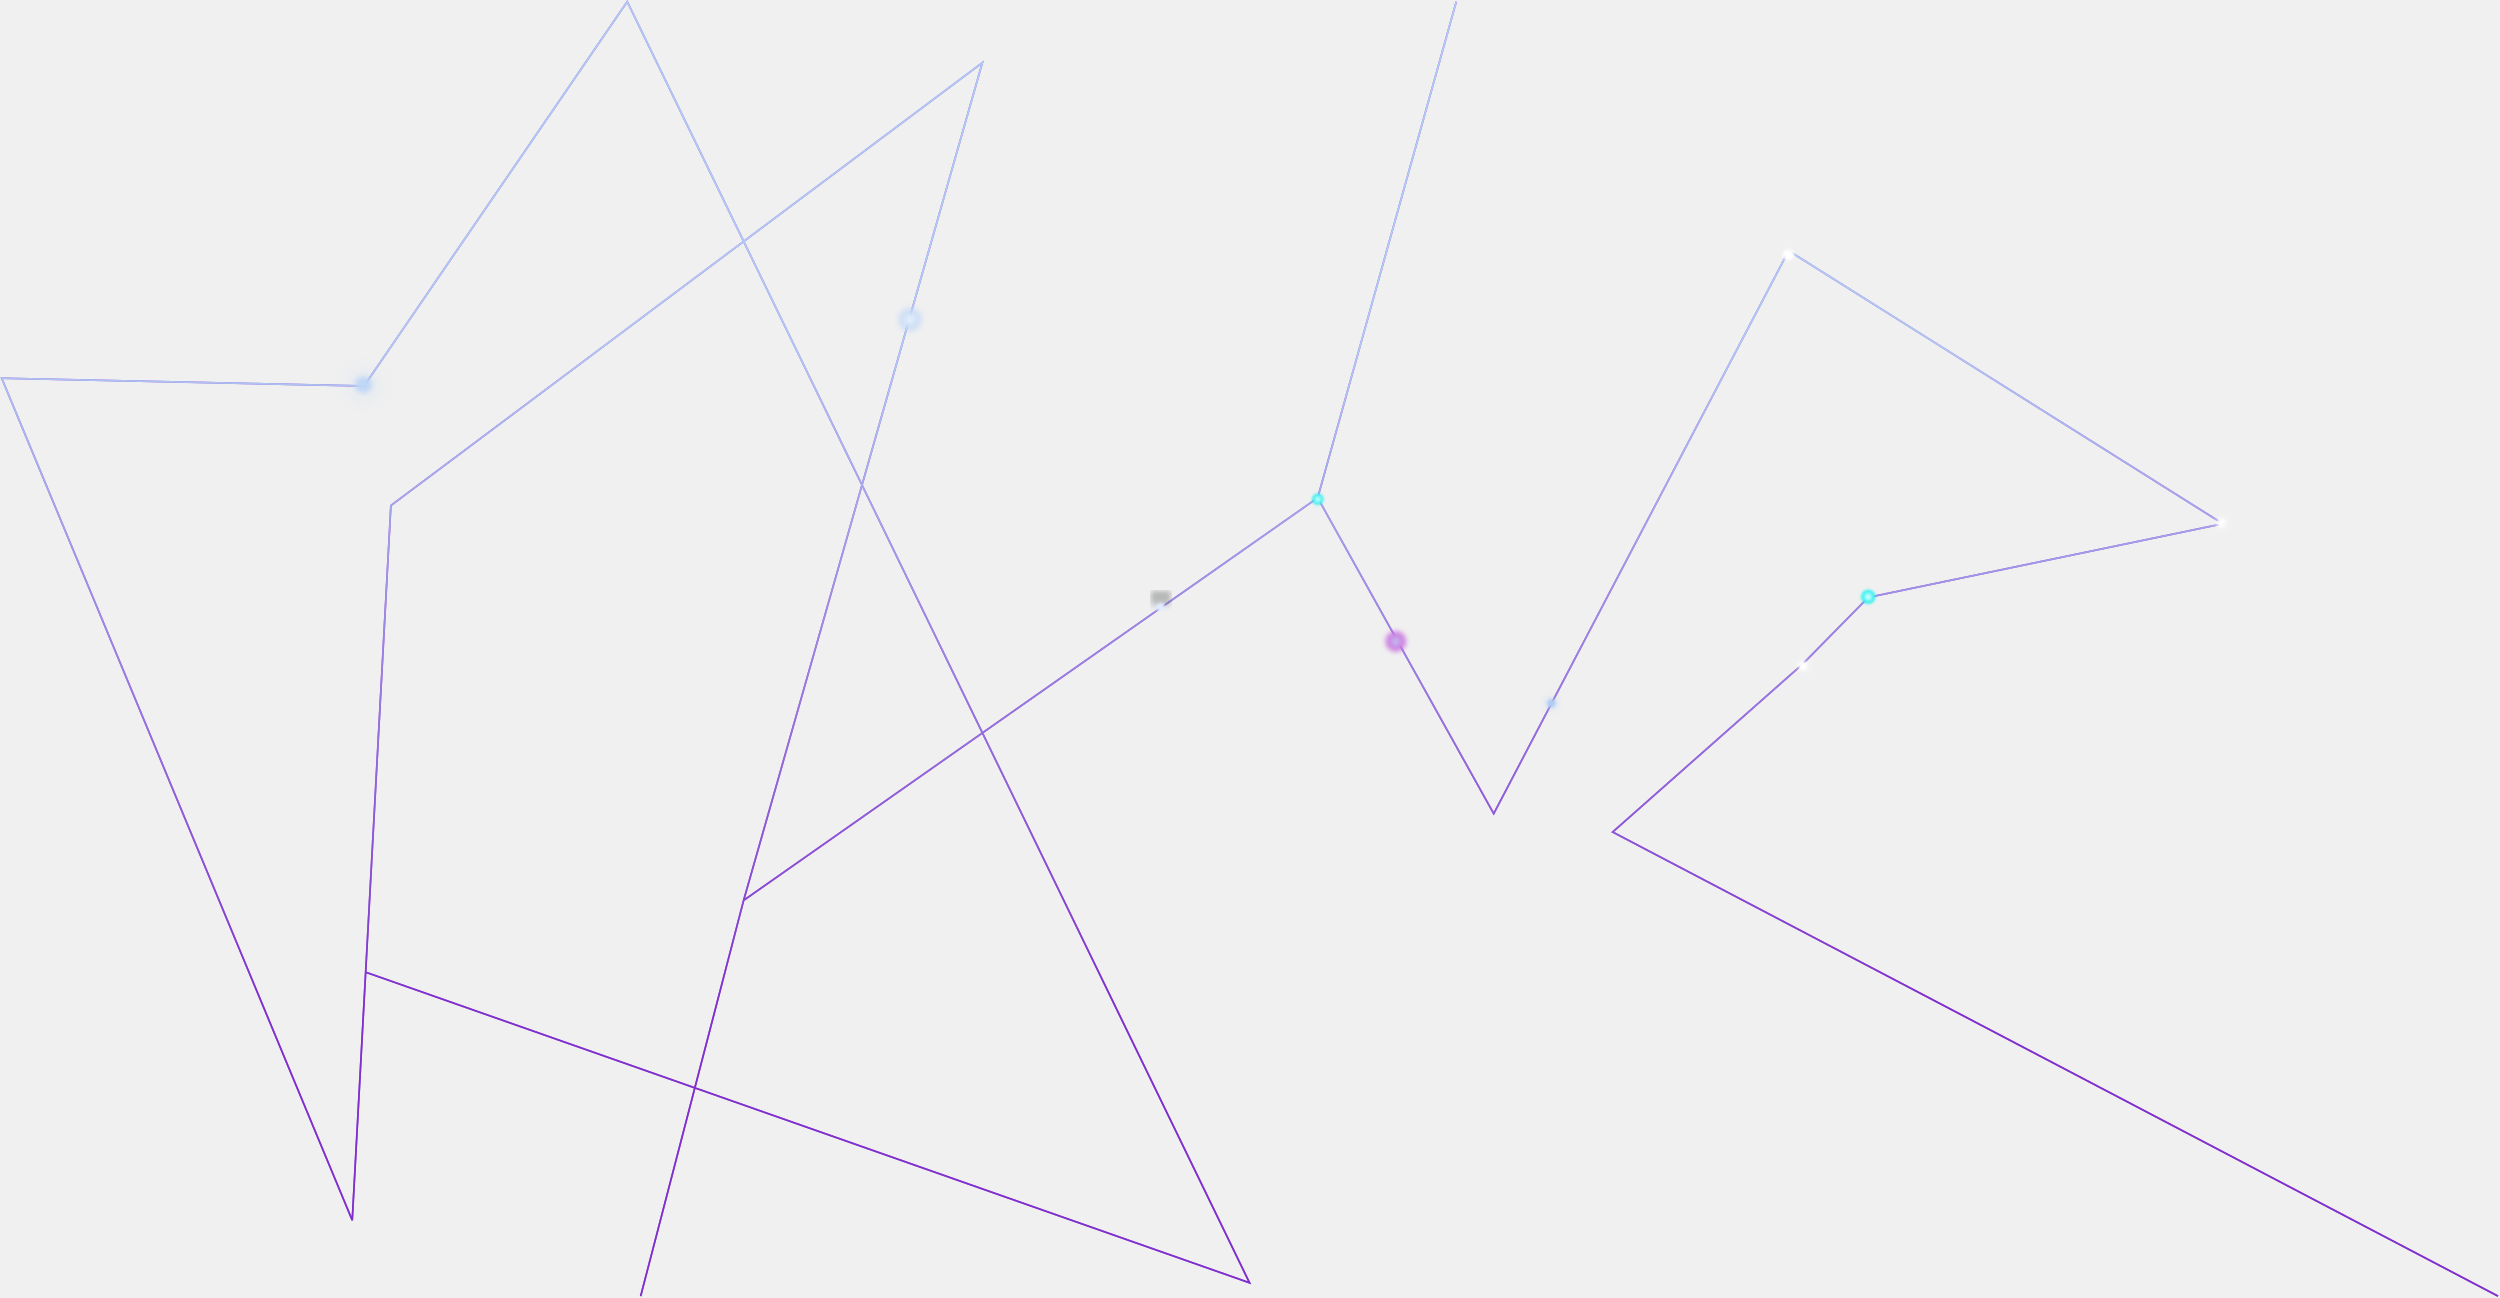
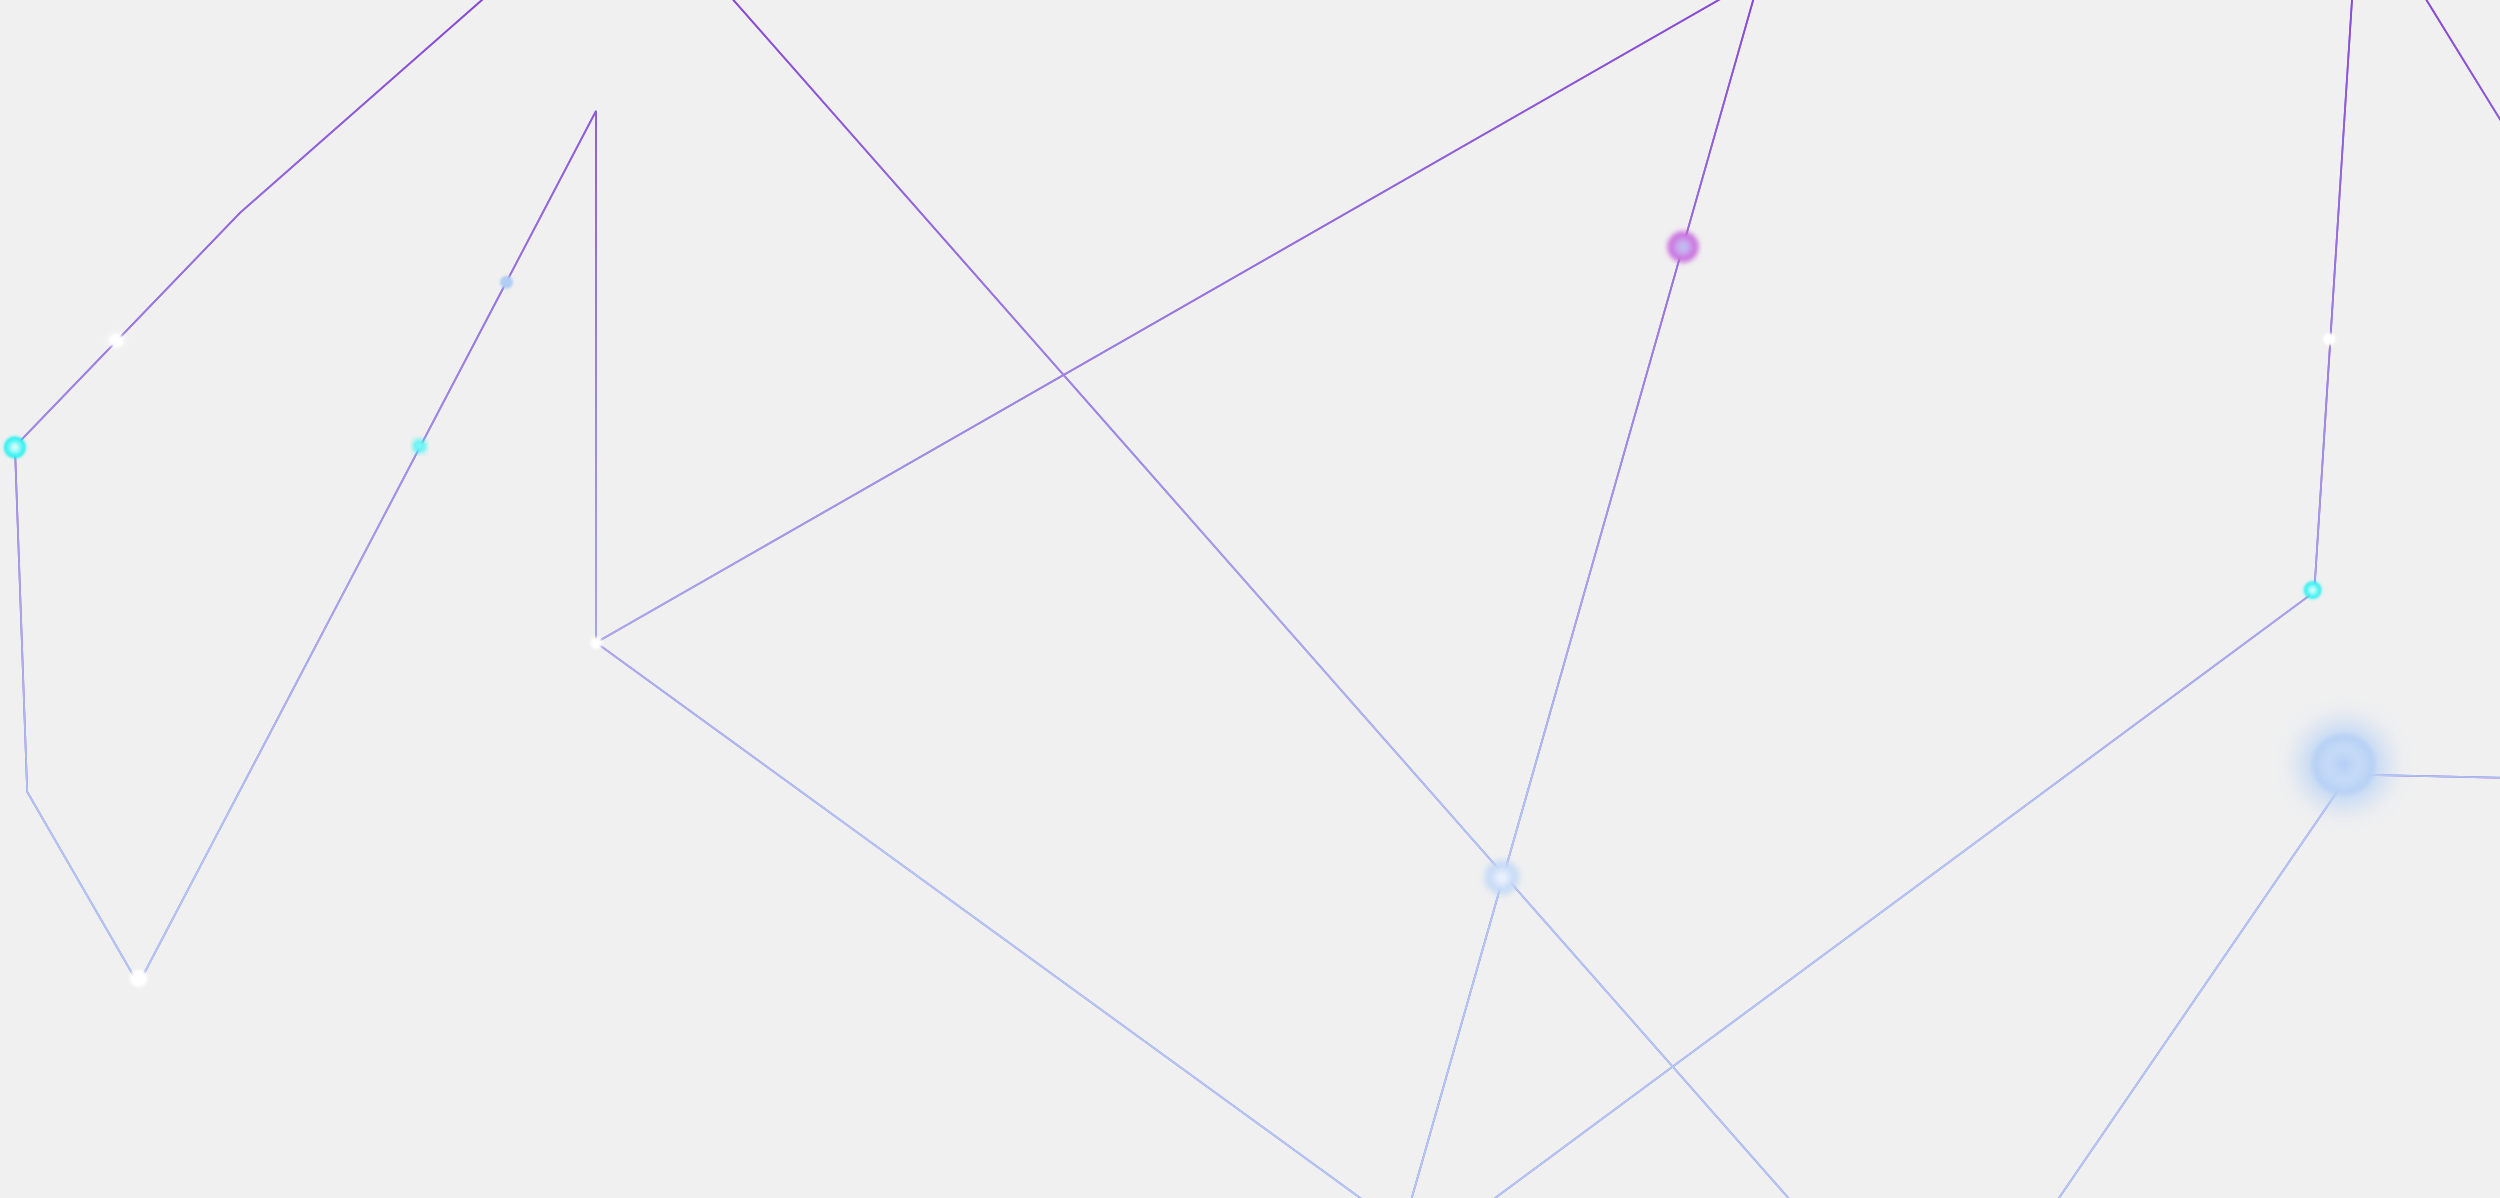
- <svg xmlns="http://www.w3.org/2000/svg" width="1487" height="772" fill="none">
-   <path d="M442.304 535.547l341.461-239.463M442.304 535.547L584.301 37.315l-351.8 263.37L217.49 578.27m224.814-42.723l-61.239 235.394m402.7-474.857l104.7 187.88 175.415-334.79 258.25 162.347-210.9 43.807-39.09 39.732-112.951 99.833 526.641 276.048M783.765 296.084L866.185 1M217.49 578.27l-7.979 147.545L1 224.968l215.521 4.628L373.076 1l370.148 762.014L217.49 578.27z" stroke="#9B51E0" />
-   <path d="M442.304 535.547l341.461-239.463M442.304 535.547L584.301 37.315l-351.8 263.37L217.49 578.27m224.814-42.723l-61.239 235.394m402.7-474.857l104.7 187.88 175.415-334.79 258.25 162.347-210.9 43.807-39.09 39.732-112.951 99.833 526.641 276.048M783.765 296.084L866.185 1M217.49 578.27l-7.979 147.545L1 224.968l215.521 4.628L373.076 1l370.148 762.014L217.49 578.27z" stroke="url(#paint0_linear)" />
-   <g filter="url(#filter0_f)" transform="rotate(-180 830.217 381.501)">
-     <circle cx="830.217" cy="381.501" r="5.89" fill="#C050D8" />
-     <circle cx="830.217" cy="381.501" r="5.89" fill="url(#paint1_radial)" />
+ <svg xmlns="http://www.w3.org/2000/svg" width="1432" height="686" fill="none">
+   <path d="M341.409 368.072L1008.1-13.551l-212.182 744.5 529.692-391.905 25.61-401.764 316.31 513.262-322.05-6.916-233.93 341.588L393.388-30.302m-51.979 398.374V63.529L79.291 563.801 15.575 453.548 8.538 255.747l129.039-133.949 255.811-225.05m-51.979 471.324l534.268 388.285" stroke="#9B51E0" />
+   <path d="M341.409 368.072L1008.1-13.551l-212.182 744.5 529.692-391.905 25.61-401.764 316.31 513.262-322.05-6.916-233.93 341.588L393.388-30.302m-51.979 398.374V63.529L79.291 563.801 15.575 453.548 8.538 255.747l129.039-133.949 255.811-225.05m-51.979 471.324l534.268 388.285" stroke="url(#paint0_linear)" />
+   <g filter="url(#filter0_f)">
+     <circle cx="964.04" cy="141.389" r="8.801" fill="#C050D8" />
+     <circle cx="964.04" cy="141.389" r="8.801" fill="url(#paint1_radial)" />
  </g>
-   <g filter="url(#filter1_f)" transform="rotate(-180 216.254 228.808)">
-     <ellipse cx="216.254" cy="228.808" rx="4.813" ry="4.627" fill="#AFCCF4" />
-     <ellipse cx="216.254" cy="228.808" rx="4.813" ry="4.627" fill="url(#paint2_radial)" />
+   <g filter="url(#filter1_f)">
+     <circle cx="860.234" cy="502.639" r="9.465" fill="#AFCCF4" />
+     <circle cx="860.234" cy="502.639" r="9.465" fill="url(#paint2_radial)" />
  </g>
-   <g filter="url(#filter2_f)" transform="rotate(-180 216.254 228.808)">
-     <ellipse cx="216.254" cy="228.808" rx="4.813" ry="4.627" fill="#AFCCF4" />
-     <ellipse cx="216.254" cy="228.808" rx="4.813" ry="4.627" fill="url(#paint3_radial)" />
+   <g filter="url(#filter2_f)">
+     <circle cx="1324.7" cy="337.981" r="5.02" fill="#03EEEE" />
+     <circle cx="1324.7" cy="337.981" r="5.02" fill="url(#paint3_radial)" />
  </g>
-   <g filter="url(#filter3_f)" transform="rotate(-180 541.259 190.104)">
-     <circle cx="541.259" cy="190.104" r="6.334" fill="#AFCCF4" />
-     <circle cx="541.259" cy="190.104" r="6.334" fill="url(#paint4_radial)" />
+   <g filter="url(#filter3_f)">
+     <circle cx="8.537" cy="256.252" r="6.261" fill="#03EEEE" />
+     <circle cx="8.537" cy="256.252" r="6.261" fill="url(#paint4_radial)" />
  </g>
-   <g filter="url(#filter4_f)" transform="rotate(-180 783.84 296.937)">
-     <circle cx="783.84" cy="296.937" r="3.359" fill="#03EEEE" />
-     <circle cx="783.84" cy="296.937" r="3.359" fill="url(#paint5_radial)" />
+   <g filter="url(#filter4_f)">
+     <circle cx="1334.23" cy="194.281" r="3.576" fill="#fff" />
  </g>
-   <g filter="url(#filter5_f)" transform="rotate(-180 1111.23 354.99)">
-     <circle cx="1111.23" cy="354.99" r="4.19" fill="#03EEEE" />
-     <circle cx="1111.23" cy="354.99" r="4.19" fill="url(#paint6_radial)" />
+   <g filter="url(#filter5_f)">
+     <circle cx="79.413" cy="560.389" r="5.02" fill="#fff" />
  </g>
  <g filter="url(#filter6_f)">
-     <circle cx="1063.8" cy="151.457" r="3.359" transform="rotate(-180 1063.8 151.457)" fill="#fff" />
+     <circle cx="66.657" cy="195.053" r="3.761" fill="#fff" />
  </g>
  <g filter="url(#filter7_f)">
-     <circle cx="1072.33" cy="395.946" r="2.517" transform="rotate(-180 1072.33 395.946)" fill="#fff" />
+     <circle cx="66.657" cy="195.053" r="3.761" fill="#fff" />
  </g>
-   <g filter="url(#filter8_f)">
-     <circle cx="1072.33" cy="395.946" r="2.517" transform="rotate(-180 1072.33 395.946)" fill="#fff" />
+   <g filter="url(#filter8_f)" fill="#AFCCF4">
+     <circle cx="290.127" cy="161.688" r="3.561" />
+     <circle cx="290.127" cy="161.688" r="3.561" />
  </g>
  <g filter="url(#filter9_f)">
-     <circle cx="1321.23" cy="311.126" r="2.517" transform="rotate(-180 1321.23 311.126)" fill="#fff" />
-   </g>
-   <g filter="url(#filter10_f)">
-     <circle cx="1321.23" cy="311.126" r="2.517" transform="rotate(-180 1321.23 311.126)" fill="#fff" />
-   </g>
-   <g filter="url(#filter11_f)" transform="rotate(-180 922.785 418.274)" fill="#AFCCF4">
-     <circle cx="922.785" cy="418.274" r="2.383" />
-     <circle cx="922.785" cy="418.274" r="2.383" />
-   </g>
-   <g filter="url(#filter12_f)" transform="rotate(-180 922.785 418.274)" fill="#AFCCF4">
-     <circle cx="922.785" cy="418.274" r="2.383" />
-     <circle cx="922.785" cy="418.274" r="2.383" />
-   </g>
-   <g filter="url(#filter13_d)" transform="rotate(-180 690.498 361.374)" fill="#E0EDFF">
-     <g filter="url(#filter14_f)">
-       <circle cx="690.498" cy="361.374" r="2.383" />
-       <circle cx="690.498" cy="361.374" r="2.383" />
+     <g filter="url(#filter10_f)" transform="rotate(-180 240.355 255.542)">
+       <circle cx="240.355" cy="255.542" r="3.359" fill="#03EEEE" />
+       <circle cx="240.355" cy="255.542" r="3.359" fill="url(#paint5_radial)" />
    </g>
-     <g filter="url(#filter15_f)">
-       <circle cx="690.498" cy="361.374" r="2.383" />
-       <circle cx="690.498" cy="361.374" r="2.383" />
+     <g filter="url(#filter11_f)" transform="rotate(-180 240.354 255.542)">
+       <circle cx="240.354" cy="255.542" r="3.359" fill="#03EEEE" />
+       <circle cx="240.354" cy="255.542" r="3.359" fill="url(#paint6_radial)" />
    </g>
  </g>
+   <g filter="url(#filter12_f)">
+     <circle cx="341.667" cy="368.31" r="3.359" transform="rotate(-180 341.667 368.31)" fill="#fff" />
+   </g>
+   <g filter="url(#filter13_f)">
+     <ellipse cx="1342.49" cy="437.889" rx="24.332" ry="23.394" fill="#AFCCF4" />
+     <ellipse cx="1342.49" cy="437.889" rx="24.332" ry="23.394" fill="url(#paint7_radial)" />
+   </g>
+   <g filter="url(#filter14_f)">
+     <ellipse cx="1342.49" cy="437.889" rx="17.934" ry="17.242" fill="#AFCCF4" />
+     <ellipse cx="1342.49" cy="437.889" rx="17.934" ry="17.242" fill="url(#paint8_radial)" />
+   </g>
  <defs>
-     <filter id="filter0_f" x="821.327" y="372.611" width="17.779" height="17.779" filterUnits="userSpaceOnUse" color-interpolation-filters="sRGB">
+     <filter id="filter0_f" x="952.239" y="129.589" width="23.602" height="23.602" filterUnits="userSpaceOnUse" color-interpolation-filters="sRGB">
      <feFlood flood-opacity="0" result="BackgroundImageFix" />
      <feBlend in="SourceGraphic" in2="BackgroundImageFix" result="shape" />
      <feGaussianBlur stdDeviation="1.5" result="effect1_foregroundBlur" />
    </filter>
-     <filter id="filter1_f" x="197.441" y="210.181" width="37.626" height="37.255" filterUnits="userSpaceOnUse" color-interpolation-filters="sRGB">
+     <filter id="filter1_f" x="846.769" y="489.174" width="26.93" height="26.93" filterUnits="userSpaceOnUse" color-interpolation-filters="sRGB">
      <feFlood flood-opacity="0" result="BackgroundImageFix" />
      <feBlend in="SourceGraphic" in2="BackgroundImageFix" result="shape" />
-       <feGaussianBlur stdDeviation="7" result="effect1_foregroundBlur" />
+       <feGaussianBlur stdDeviation="2" result="effect1_foregroundBlur" />
    </filter>
-     <filter id="filter2_f" x="208.441" y="221.181" width="15.626" height="15.255" filterUnits="userSpaceOnUse" color-interpolation-filters="sRGB">
+     <filter id="filter2_f" x="1317.68" y="330.961" width="14.039" height="14.039" filterUnits="userSpaceOnUse" color-interpolation-filters="sRGB">
+       <feFlood flood-opacity="0" result="BackgroundImageFix" />
+       <feBlend in="SourceGraphic" in2="BackgroundImageFix" result="shape" />
+       <feGaussianBlur stdDeviation="1" result="effect1_foregroundBlur" />
+     </filter>
+     <filter id="filter3_f" x=".276" y="247.991" width="16.522" height="16.522" filterUnits="userSpaceOnUse" color-interpolation-filters="sRGB">
+       <feFlood flood-opacity="0" result="BackgroundImageFix" />
+       <feBlend in="SourceGraphic" in2="BackgroundImageFix" result="shape" />
+       <feGaussianBlur stdDeviation="1" result="effect1_foregroundBlur" />
+     </filter>
+     <filter id="filter4_f" x="1328.66" y="188.704" width="11.153" height="11.153" filterUnits="userSpaceOnUse" color-interpolation-filters="sRGB">
+       <feFlood flood-opacity="0" result="BackgroundImageFix" />
+       <feBlend in="SourceGraphic" in2="BackgroundImageFix" result="shape" />
+       <feGaussianBlur stdDeviation="1" result="effect1_foregroundBlur" />
+     </filter>
+     <filter id="filter5_f" x="72.394" y="553.369" width="14.039" height="14.039" filterUnits="userSpaceOnUse" color-interpolation-filters="sRGB">
+       <feFlood flood-opacity="0" result="BackgroundImageFix" />
+       <feBlend in="SourceGraphic" in2="BackgroundImageFix" result="shape" />
+       <feGaussianBlur stdDeviation="1" result="effect1_foregroundBlur" />
+     </filter>
+     <filter id="filter6_f" x="57.897" y="186.292" width="17.521" height="17.521" filterUnits="userSpaceOnUse" color-interpolation-filters="sRGB">
+       <feFlood flood-opacity="0" result="BackgroundImageFix" />
+       <feBlend in="SourceGraphic" in2="BackgroundImageFix" result="shape" />
+       <feGaussianBlur stdDeviation="2.5" result="effect1_foregroundBlur" />
+     </filter>
+     <filter id="filter7_f" x="60.897" y="189.292" width="11.521" height="11.521" filterUnits="userSpaceOnUse" color-interpolation-filters="sRGB">
+       <feFlood flood-opacity="0" result="BackgroundImageFix" />
+       <feBlend in="SourceGraphic" in2="BackgroundImageFix" result="shape" />
+       <feGaussianBlur stdDeviation="1" result="effect1_foregroundBlur" />
+     </filter>
+     <filter id="filter8_f" x="284.565" y="156.126" width="11.123" height="11.123" filterUnits="userSpaceOnUse" color-interpolation-filters="sRGB">
+       <feFlood flood-opacity="0" result="BackgroundImageFix" />
+       <feBlend in="SourceGraphic" in2="BackgroundImageFix" result="shape" />
+       <feGaussianBlur stdDeviation="1" result="effect1_foregroundBlur" />
+     </filter>
+     <filter id="filter9_f" x="234.995" y="250.182" width="10.72" height="10.719" filterUnits="userSpaceOnUse" color-interpolation-filters="sRGB">
+       <feFlood flood-opacity="0" result="BackgroundImageFix" />
+       <feBlend in="SourceGraphic" in2="BackgroundImageFix" result="shape" />
+       <feGaussianBlur stdDeviation="1" result="effect1_foregroundBlur" />
+     </filter>
+     <filter id="filter10_f" x="234.996" y="250.182" width="10.719" height="10.719" filterUnits="userSpaceOnUse" color-interpolation-filters="sRGB">
+       <feFlood flood-opacity="0" result="BackgroundImageFix" />
+       <feBlend in="SourceGraphic" in2="BackgroundImageFix" result="shape" />
+       <feGaussianBlur stdDeviation="1" result="effect1_foregroundBlur" />
+     </filter>
+     <filter id="filter11_f" x="231.995" y="247.182" width="16.718" height="16.718" filterUnits="userSpaceOnUse" color-interpolation-filters="sRGB">
+       <feFlood flood-opacity="0" result="BackgroundImageFix" />
+       <feBlend in="SourceGraphic" in2="BackgroundImageFix" result="shape" />
+       <feGaussianBlur stdDeviation="2.5" result="effect1_foregroundBlur" />
+     </filter>
+     <filter id="filter12_f" x="336.308" y="362.951" width="10.719" height="10.719" filterUnits="userSpaceOnUse" color-interpolation-filters="sRGB">
+       <feFlood flood-opacity="0" result="BackgroundImageFix" />
+       <feBlend in="SourceGraphic" in2="BackgroundImageFix" result="shape" />
+       <feGaussianBlur stdDeviation="1" result="effect1_foregroundBlur" />
+     </filter>
+     <filter id="filter13_f" x="1303.16" y="399.495" width="78.663" height="76.788" filterUnits="userSpaceOnUse" color-interpolation-filters="sRGB">
+       <feFlood flood-opacity="0" result="BackgroundImageFix" />
+       <feBlend in="SourceGraphic" in2="BackgroundImageFix" result="shape" />
+       <feGaussianBlur stdDeviation="7.5" result="effect1_foregroundBlur" />
+     </filter>
+     <filter id="filter14_f" x="1321.55" y="417.646" width="41.867" height="40.485" filterUnits="userSpaceOnUse" color-interpolation-filters="sRGB">
      <feFlood flood-opacity="0" result="BackgroundImageFix" />
      <feBlend in="SourceGraphic" in2="BackgroundImageFix" result="shape" />
      <feGaussianBlur stdDeviation="1.5" result="effect1_foregroundBlur" />
    </filter>
-     <filter id="filter3_f" x="530.925" y="179.77" width="20.668" height="20.668" filterUnits="userSpaceOnUse" color-interpolation-filters="sRGB">
-       <feFlood flood-opacity="0" result="BackgroundImageFix" />
-       <feBlend in="SourceGraphic" in2="BackgroundImageFix" result="shape" />
-       <feGaussianBlur stdDeviation="2" result="effect1_foregroundBlur" />
-     </filter>
-     <filter id="filter4_f" x="778.481" y="291.578" width="10.719" height="10.719" filterUnits="userSpaceOnUse" color-interpolation-filters="sRGB">
-       <feFlood flood-opacity="0" result="BackgroundImageFix" />
-       <feBlend in="SourceGraphic" in2="BackgroundImageFix" result="shape" />
-       <feGaussianBlur stdDeviation="1" result="effect1_foregroundBlur" />
-     </filter>
-     <filter id="filter5_f" x="1105.04" y="348.8" width="12.38" height="12.38" filterUnits="userSpaceOnUse" color-interpolation-filters="sRGB">
-       <feFlood flood-opacity="0" result="BackgroundImageFix" />
-       <feBlend in="SourceGraphic" in2="BackgroundImageFix" result="shape" />
-       <feGaussianBlur stdDeviation="1" result="effect1_foregroundBlur" />
-     </filter>
-     <filter id="filter6_f" x="1058.44" y="146.097" width="10.719" height="10.719" filterUnits="userSpaceOnUse" color-interpolation-filters="sRGB">
-       <feFlood flood-opacity="0" result="BackgroundImageFix" />
-       <feBlend in="SourceGraphic" in2="BackgroundImageFix" result="shape" />
-       <feGaussianBlur stdDeviation="1" result="effect1_foregroundBlur" />
-     </filter>
-     <filter id="filter7_f" x="1064.82" y="388.429" width="15.033" height="15.033" filterUnits="userSpaceOnUse" color-interpolation-filters="sRGB">
-       <feFlood flood-opacity="0" result="BackgroundImageFix" />
-       <feBlend in="SourceGraphic" in2="BackgroundImageFix" result="shape" />
-       <feGaussianBlur stdDeviation="2.5" result="effect1_foregroundBlur" />
-     </filter>
-     <filter id="filter8_f" x="1067.82" y="391.429" width="9.033" height="9.033" filterUnits="userSpaceOnUse" color-interpolation-filters="sRGB">
-       <feFlood flood-opacity="0" result="BackgroundImageFix" />
-       <feBlend in="SourceGraphic" in2="BackgroundImageFix" result="shape" />
-       <feGaussianBlur stdDeviation="1" result="effect1_foregroundBlur" />
-     </filter>
-     <filter id="filter9_f" x="1313.72" y="303.61" width="15.033" height="15.033" filterUnits="userSpaceOnUse" color-interpolation-filters="sRGB">
-       <feFlood flood-opacity="0" result="BackgroundImageFix" />
-       <feBlend in="SourceGraphic" in2="BackgroundImageFix" result="shape" />
-       <feGaussianBlur stdDeviation="2.5" result="effect1_foregroundBlur" />
-     </filter>
-     <filter id="filter10_f" x="1316.72" y="306.61" width="9.033" height="9.033" filterUnits="userSpaceOnUse" color-interpolation-filters="sRGB">
-       <feFlood flood-opacity="0" result="BackgroundImageFix" />
-       <feBlend in="SourceGraphic" in2="BackgroundImageFix" result="shape" />
-       <feGaussianBlur stdDeviation="1" result="effect1_foregroundBlur" />
-     </filter>
-     <filter id="filter11_f" x="915.401" y="410.891" width="14.767" height="14.767" filterUnits="userSpaceOnUse" color-interpolation-filters="sRGB">
-       <feFlood flood-opacity="0" result="BackgroundImageFix" />
-       <feBlend in="SourceGraphic" in2="BackgroundImageFix" result="shape" />
-       <feGaussianBlur stdDeviation="2.5" result="effect1_foregroundBlur" />
-     </filter>
-     <filter id="filter12_f" x="918.401" y="413.891" width="8.767" height="8.767" filterUnits="userSpaceOnUse" color-interpolation-filters="sRGB">
-       <feFlood flood-opacity="0" result="BackgroundImageFix" />
-       <feBlend in="SourceGraphic" in2="BackgroundImageFix" result="shape" />
-       <feGaussianBlur stdDeviation="1" result="effect1_foregroundBlur" />
-     </filter>
-     <filter id="filter13_d" x="684.115" y="358.991" width="12.767" height="12.767" filterUnits="userSpaceOnUse" color-interpolation-filters="sRGB">
-       <feFlood flood-opacity="0" result="BackgroundImageFix" />
-       <feColorMatrix in="SourceAlpha" values="0 0 0 0 0 0 0 0 0 0 0 0 0 0 0 0 0 0 127 0" />
-       <feOffset dy="4" />
-       <feGaussianBlur stdDeviation="2" />
-       <feColorMatrix values="0 0 0 0 0 0 0 0 0 0 0 0 0 0 0 0 0 0 0.25 0" />
-       <feBlend in2="BackgroundImageFix" result="effect1_dropShadow" />
-       <feBlend in="SourceGraphic" in2="effect1_dropShadow" result="shape" />
-     </filter>
-     <filter id="filter14_f" x="679.115" y="349.991" width="22.767" height="22.767" filterUnits="userSpaceOnUse" color-interpolation-filters="sRGB">
-       <feFlood flood-opacity="0" result="BackgroundImageFix" />
-       <feBlend in="SourceGraphic" in2="BackgroundImageFix" result="shape" />
-       <feGaussianBlur stdDeviation="4.5" result="effect1_foregroundBlur" />
-     </filter>
-     <filter id="filter15_f" x="686.115" y="356.991" width="8.767" height="8.767" filterUnits="userSpaceOnUse" color-interpolation-filters="sRGB">
-       <feFlood flood-opacity="0" result="BackgroundImageFix" />
-       <feBlend in="SourceGraphic" in2="BackgroundImageFix" result="shape" />
-       <feGaussianBlur stdDeviation="1" result="effect1_foregroundBlur" />
-     </filter>
-     <radialGradient id="paint1_radial" cx="0" cy="0" r="1" gradientUnits="userSpaceOnUse" gradientTransform="rotate(90 224.358 605.859) scale(5.88969)">
+     <radialGradient id="paint1_radial" cx="0" cy="0" r="1" gradientUnits="userSpaceOnUse" gradientTransform="rotate(90 411.325 552.715) scale(8.80087)">
      <stop stop-color="#AFCCF4" />
      <stop offset="1" stop-color="#fff" stop-opacity="0" />
    </radialGradient>
-     <radialGradient id="paint2_radial" cx="0" cy="0" r="1" gradientUnits="userSpaceOnUse" gradientTransform="matrix(0 4.62747 -4.81295 0 216.254 228.808)">
+     <radialGradient id="paint2_radial" cx="0" cy="0" r="1" gradientUnits="userSpaceOnUse" gradientTransform="rotate(90 178.797 681.437) scale(9.46492)">
+       <stop stop-color="#fff" />
+       <stop offset="1" stop-color="#fff" stop-opacity="0" />
+     </radialGradient>
+     <radialGradient id="paint3_radial" cx="0" cy="0" r="1" gradientUnits="userSpaceOnUse" gradientTransform="rotate(90 493.36 831.34) scale(5.01967)">
+       <stop stop-color="#fff" />
+       <stop offset="1" stop-color="#fff" stop-opacity="0" />
+     </radialGradient>
+     <radialGradient id="paint4_radial" cx="0" cy="0" r="1" gradientUnits="userSpaceOnUse" gradientTransform="rotate(90 -123.857 132.395) scale(6.26105)">
+       <stop stop-color="#fff" />
+       <stop offset="1" stop-color="#fff" stop-opacity="0" />
+     </radialGradient>
+     <radialGradient id="paint5_radial" cx="0" cy="0" r="1" gradientUnits="userSpaceOnUse" gradientTransform="rotate(90 -7.594 247.948) scale(3.35925)">
+       <stop stop-color="#fff" />
+       <stop offset="1" stop-color="#fff" stop-opacity="0" />
+     </radialGradient>
+     <radialGradient id="paint6_radial" cx="0" cy="0" r="1" gradientUnits="userSpaceOnUse" gradientTransform="rotate(90 -7.594 247.948) scale(3.35925)">
+       <stop stop-color="#fff" />
+       <stop offset="1" stop-color="#fff" stop-opacity="0" />
+     </radialGradient>
+     <radialGradient id="paint7_radial" cx="0" cy="0" r="1" gradientUnits="userSpaceOnUse" gradientTransform="matrix(0 23.394 -24.3317 0 1342.49 437.889)">
      <stop stop-color="#AFCCF4" />
      <stop offset="1" stop-color="#fff" stop-opacity="0" />
    </radialGradient>
-     <radialGradient id="paint3_radial" cx="0" cy="0" r="1" gradientUnits="userSpaceOnUse" gradientTransform="matrix(0 4.62747 -4.81295 0 216.254 228.808)">
+     <radialGradient id="paint8_radial" cx="0" cy="0" r="1" gradientUnits="userSpaceOnUse" gradientTransform="matrix(0 17.2425 -17.9336 0 1342.49 437.889)">
      <stop stop-color="#AFCCF4" />
      <stop offset="1" stop-color="#fff" stop-opacity="0" />
    </radialGradient>
-     <radialGradient id="paint4_radial" cx="0" cy="0" r="1" gradientUnits="userSpaceOnUse" gradientTransform="rotate(90 175.577 365.682) scale(6.33409)">
-       <stop stop-color="#fff" />
-       <stop offset="1" stop-color="#fff" stop-opacity="0" />
-     </radialGradient>
-     <radialGradient id="paint5_radial" cx="0" cy="0" r="1" gradientUnits="userSpaceOnUse" gradientTransform="rotate(90 243.451 540.389) scale(3.35925)">
-       <stop stop-color="#fff" />
-       <stop offset="1" stop-color="#fff" stop-opacity="0" />
-     </radialGradient>
-     <radialGradient id="paint6_radial" cx="0" cy="0" r="1" gradientUnits="userSpaceOnUse" gradientTransform="rotate(90 378.12 733.11) scale(4.19001)">
-       <stop stop-color="#fff" />
-       <stop offset="1" stop-color="#fff" stop-opacity="0" />
-     </radialGradient>
-     <linearGradient id="paint0_linear" x1="616.574" y1="595.576" x2="616.574" y2="37.315" gradientUnits="userSpaceOnUse">
+     <linearGradient id="paint0_linear" x1="747.692" y1="-103.252" x2="747.692" y2="730.949" gradientUnits="userSpaceOnUse">
      <stop stop-color="#7F2FCB" />
      <stop offset=".698" stop-color="#AFCCF4" />
    </linearGradient>
  </defs>
</svg>
